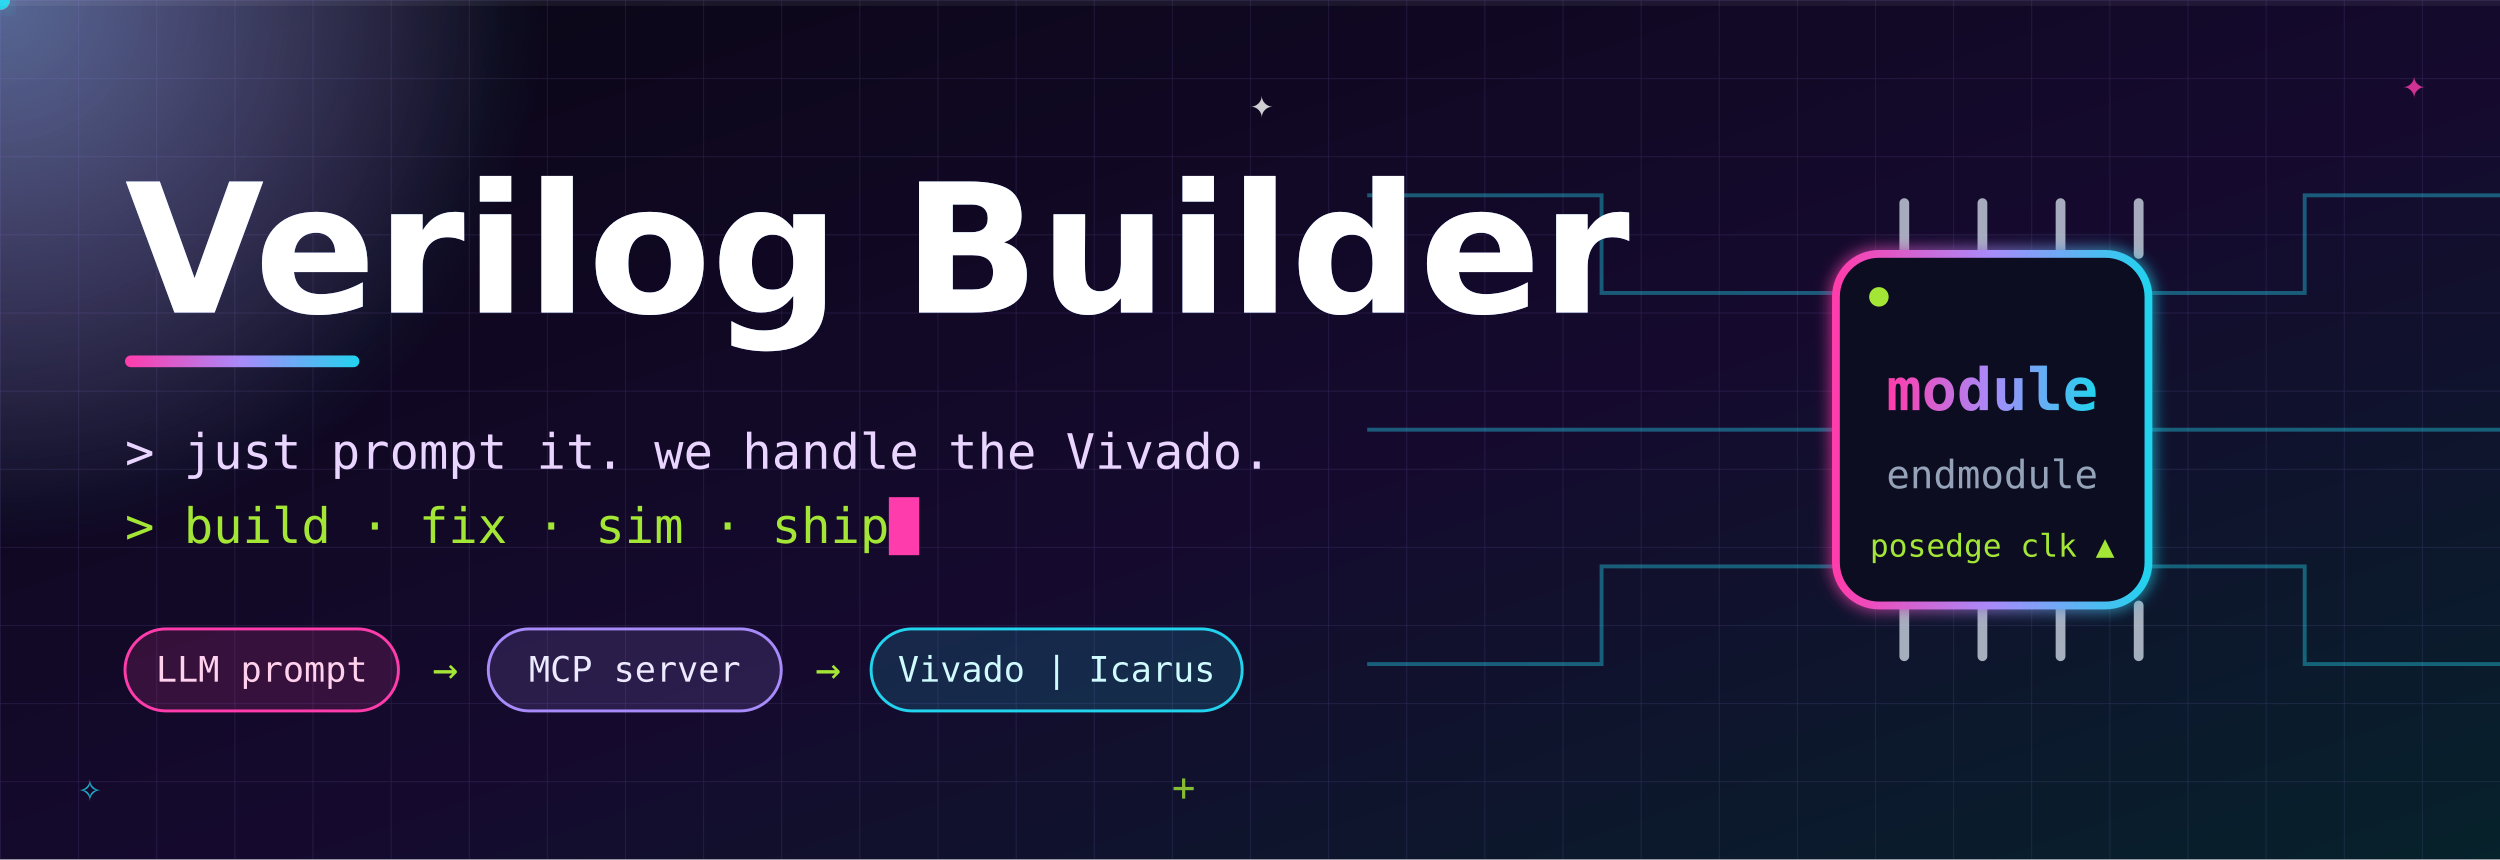
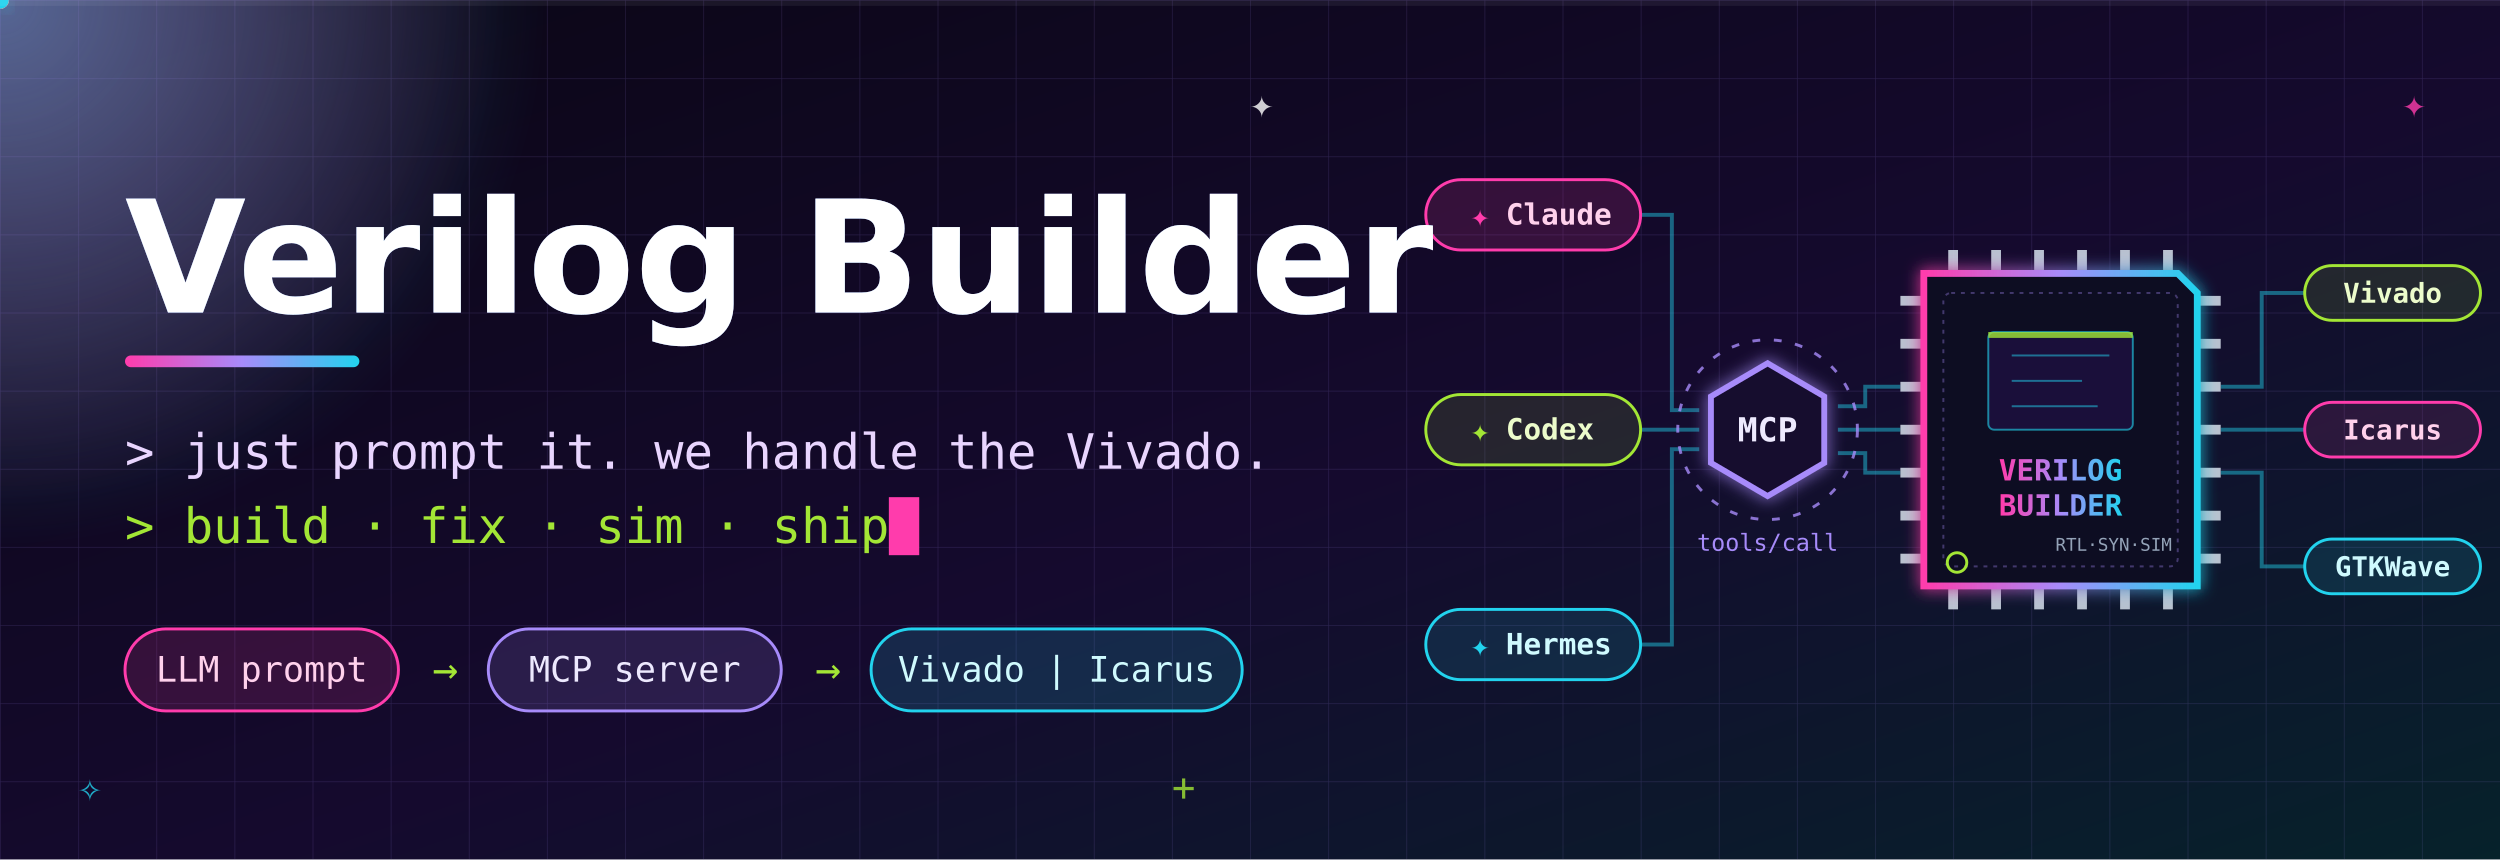
<svg xmlns="http://www.w3.org/2000/svg" width="1280" height="440" viewBox="0 0 1280 440">
  <defs>
    <linearGradient id="bg" x1="0" y1="0" x2="1" y2="1">
      <stop offset="0" stop-color="#0a0614" />
      <stop offset="0.55" stop-color="#150a2e" />
      <stop offset="1" stop-color="#06222b" />
    </linearGradient>
    <linearGradient id="neon" x1="0" y1="0" x2="1" y2="0" gradientUnits="objectBoundingBox">
      <stop offset="0" stop-color="#ff3cac">
        <animate attributeName="stop-color" values="#ff3cac;#22d3ee;#a3e635;#ff3cac" dur="8s" repeatCount="indefinite" />
      </stop>
      <stop offset="0.5" stop-color="#a78bfa">
        <animate attributeName="stop-color" values="#a78bfa;#ff3cac;#22d3ee;#a78bfa" dur="8s" repeatCount="indefinite" />
      </stop>
      <stop offset="1" stop-color="#22d3ee">
        <animate attributeName="stop-color" values="#22d3ee;#a3e635;#ff3cac;#22d3ee" dur="8s" repeatCount="indefinite" />
      </stop>
    </linearGradient>
    <radialGradient id="blobA">
      <stop offset="0" stop-color="#ff3cac" stop-opacity="0.45" />
      <stop offset="1" stop-color="#ff3cac" stop-opacity="0" />
    </radialGradient>
    <radialGradient id="blobB">
      <stop offset="0" stop-color="#22d3ee" stop-opacity="0.40" />
      <stop offset="1" stop-color="#22d3ee" stop-opacity="0" />
    </radialGradient>
    <pattern id="grid" width="40" height="40" patternUnits="userSpaceOnUse">
      <path d="M40 0H0V40" fill="none" stroke="#a78bfa" stroke-width="0.6" opacity="0.18" />
    </pattern>
    <filter id="glow" x="-30%" y="-30%" width="160%" height="160%">
      <feGaussianBlur stdDeviation="4" result="b" />
      <feMerge>
        <feMergeNode in="b" />
        <feMergeNode in="SourceGraphic" />
      </feMerge>
    </filter>
    <clipPath id="clip">
      <rect width="1280" height="440" rx="0" />
    </clipPath>
-     <path id="t1" d="M700 100H820V150H940" />
-     <path id="t2" d="M700 220H940" />
-     <path id="t3" d="M700 340H820V290H940" />
-     <path id="t4" d="M1100 150H1180V100H1280" />
-     <path id="t5" d="M1100 220H1280" />
-     <path id="t6" d="M1100 290H1180V340H1280" />
+     <path id="a1" d="M840 110H856V210H870" />
+     <path id="a2" d="M840 220H870" />
+     <path id="a3" d="M840 330H856V230H870" />
+     <path id="h1" d="M941 220H973" />
+     <path id="h2" d="M941 208H955V198H973" />
+     <path id="h3" d="M941 232H955V242H973" />
+     <path id="o1" d="M1137 198H1158V150H1180" />
+     <path id="o2" d="M1137 220H1180" />
+     <path id="o3" d="M1137 242H1158V290H1180" />
  </defs>
  <g clip-path="url(#clip)">
    <rect width="1280" height="440" fill="url(#bg)" />
    <circle r="260" fill="url(#blobA)">
      <animate attributeName="cx" values="180;420;180" dur="14s" repeatCount="indefinite" />
      <animate attributeName="cy" values="80;300;80" dur="11s" repeatCount="indefinite" />
    </circle>
    <circle r="280" fill="url(#blobB)">
      <animate attributeName="cx" values="1100;880;1100" dur="13s" repeatCount="indefinite" />
      <animate attributeName="cy" values="380;120;380" dur="10s" repeatCount="indefinite" />
    </circle>
    <rect x="0" y="-40" width="1280" height="520" fill="url(#grid)">
      <animateTransform attributeName="transform" type="translate" values="0 0;0 40" dur="3s" repeatCount="indefinite" />
    </rect>
    <g fill="#fff" font-family="monospace" font-size="20" opacity="0.8">
      <text x="640" y="60">✦<animate attributeName="opacity" values="0.1;1;0.1" dur="2.4s" repeatCount="indefinite" />
        <animateTransform attributeName="transform" type="translate" values="0 0;0 -14;0 0" dur="5s" repeatCount="indefinite" />
      </text>
      <text x="40" y="410" fill="#22d3ee">✧<animate attributeName="opacity" values="1;0.1;1" dur="3s" repeatCount="indefinite" />
        <animateTransform attributeName="transform" type="translate" values="0 0;0 -18;0 0" dur="6s" repeatCount="indefinite" />
      </text>
-       <text x="1230" y="50" fill="#ff3cac">✦<animate attributeName="opacity" values="0.2;1;0.2" dur="1.9s" repeatCount="indefinite" />
+       <text x="1230" y="60" fill="#ff3cac">✦<animate attributeName="opacity" values="0.2;1;0.2" dur="1.9s" repeatCount="indefinite" />
      </text>
      <text x="600" y="410" fill="#a3e635">+<animate attributeName="opacity" values="1;0.2;1" dur="2.2s" repeatCount="indefinite" />
      </text>
    </g>
-     <g fill="none" stroke="#22d3ee" stroke-width="2" opacity="0.4">
-       <use href="#t1" />
-       <use href="#t2" />
-       <use href="#t3" />
-       <use href="#t4" />
-       <use href="#t5" />
-       <use href="#t6" />
+     <g fill="none" stroke="#22d3ee" stroke-width="2" opacity="0.45">
+       <use href="#a1" />
+       <use href="#a2" />
+       <use href="#a3" />
+       <use href="#h1" />
+       <use href="#h2" />
+       <use href="#h3" />
+       <use href="#o1" />
+       <use href="#o2" />
+       <use href="#o3" />
    </g>
    <g filter="url(#glow)">
-       <circle r="5" fill="#ff3cac">
-         <animateMotion dur="2.6s" repeatCount="indefinite">
-           <mpath href="#t1" />
-         </animateMotion>
-       </circle>
-       <circle r="5" fill="#a3e635">
-         <animateMotion dur="2s" repeatCount="indefinite" begin="0.4s">
-           <mpath href="#t2" />
-         </animateMotion>
-       </circle>
-       <circle r="5" fill="#22d3ee">
-         <animateMotion dur="2.6s" repeatCount="indefinite" begin="0.8s">
-           <mpath href="#t3" />
-         </animateMotion>
-       </circle>
-       <circle r="5" fill="#a3e635">
-         <animateMotion dur="2.2s" repeatCount="indefinite" begin="1.2s">
-           <mpath href="#t4" />
-         </animateMotion>
-       </circle>
-       <circle r="5" fill="#ff3cac">
-         <animateMotion dur="1.8s" repeatCount="indefinite" begin="0.2s">
-           <mpath href="#t5" />
-         </animateMotion>
-       </circle>
-       <circle r="5" fill="#22d3ee">
-         <animateMotion dur="2.4s" repeatCount="indefinite" begin="1.6s">
-           <mpath href="#t6" />
-         </animateMotion>
-       </circle>
+       <circle r="4.5" fill="#ff3cac">
+         <animateMotion dur="1.6s" repeatCount="indefinite">
+           <mpath href="#a1" />
+         </animateMotion>
+       </circle>
+       <circle r="4.5" fill="#a3e635">
+         <animateMotion dur="1.2s" repeatCount="indefinite" begin="0.5s">
+           <mpath href="#a2" />
+         </animateMotion>
+       </circle>
+       <circle r="4.5" fill="#22d3ee">
+         <animateMotion dur="1.6s" repeatCount="indefinite" begin="0.9s">
+           <mpath href="#a3" />
+         </animateMotion>
+       </circle>
+       <circle r="4.5" fill="#fff">
+         <animateMotion dur="0.9s" repeatCount="indefinite" begin="0.3s">
+           <mpath href="#h1" />
+         </animateMotion>
+       </circle>
+       <circle r="4" fill="#fff">
+         <animateMotion dur="1.1s" repeatCount="indefinite" begin="0.7s">
+           <mpath href="#h2" />
+         </animateMotion>
+       </circle>
+       <circle r="4" fill="#fff">
+         <animateMotion dur="1.1s" repeatCount="indefinite" begin="0.1s">
+           <mpath href="#h3" />
+         </animateMotion>
+       </circle>
+       <circle r="4.5" fill="#a3e635">
+         <animateMotion dur="1.3s" repeatCount="indefinite" begin="1s">
+           <mpath href="#o1" />
+         </animateMotion>
+       </circle>
+       <circle r="4.5" fill="#ff3cac">
+         <animateMotion dur="1s" repeatCount="indefinite" begin="1.2s">
+           <mpath href="#o2" />
+         </animateMotion>
+       </circle>
+       <circle r="4.5" fill="#22d3ee">
+         <animateMotion dur="1.3s" repeatCount="indefinite" begin="1.4s">
+           <mpath href="#o3" />
+         </animateMotion>
+       </circle>
+     </g>
+     <g font-family="'DejaVu Sans Mono',Menlo,Consolas,monospace" font-size="15" font-weight="700">
+       <g>
+         <rect x="730" y="92" width="110" height="36" rx="18" fill="#ff3cac" fill-opacity="0.15" stroke="#ff3cac" stroke-width="1.5" />
+         <text x="753" y="116" fill="#ff3cac" font-size="16">✦<animate attributeName="opacity" values="1;0.3;1" dur="1.4s" repeatCount="indefinite" />
+         </text>
+         <text x="771" y="115" fill="#ffd1ec">Claude</text>
+       </g>
+       <g>
+         <rect x="730" y="202" width="110" height="36" rx="18" fill="#a3e635" fill-opacity="0.12" stroke="#a3e635" stroke-width="1.5" />
+         <text x="753" y="226" fill="#a3e635" font-size="16">✦<animate attributeName="opacity" values="1;0.3;1" dur="1.4s" begin="0.4s" repeatCount="indefinite" />
+         </text>
+         <text x="771" y="225" fill="#ecfccb">Codex</text>
+       </g>
+       <g>
+         <rect x="730" y="312" width="110" height="36" rx="18" fill="#22d3ee" fill-opacity="0.12" stroke="#22d3ee" stroke-width="1.5" />
+         <text x="753" y="336" fill="#22d3ee" font-size="16">✦<animate attributeName="opacity" values="1;0.3;1" dur="1.4s" begin="0.8s" repeatCount="indefinite" />
+         </text>
+         <text x="771" y="335" fill="#cffafe">Hermes</text>
+       </g>
    </g>
    <g>
-       <g stroke="#cbd5e1" stroke-width="5" stroke-linecap="round" opacity="0.8">
-         <path d="M975 130v-26M1015 130v-26M1055 130v-26M1095 130v-26" />
-         <path d="M975 310v26M1015 310v26M1055 310v26M1095 310v26" />
-       </g>
-       <rect x="940" y="130" width="160" height="180" rx="22" fill="#0d0820" stroke="url(#neon)" stroke-width="4" filter="url(#glow)">
-         <animate attributeName="stroke-width" values="3;6;3" dur="2s" repeatCount="indefinite" />
+       <circle cx="905" cy="220" r="46" fill="none" stroke="#a78bfa" stroke-width="1.5" stroke-dasharray="4 7" opacity="0.8">
+         <animateTransform attributeName="transform" type="rotate" from="0 905 220" to="360 905 220" dur="12s" repeatCount="indefinite" />
+       </circle>
+       <polygon points="905,186 934,203 934,237 905,254 876,237 876,203" fill="#150a2e" stroke="#a78bfa" stroke-width="3" filter="url(#glow)">
+         <animate attributeName="stroke" values="#a78bfa;#ff3cac;#22d3ee;#a78bfa" dur="4s" repeatCount="indefinite" />
+       </polygon>
+       <text x="905" y="226" text-anchor="middle" font-family="'DejaVu Sans Mono',Menlo,Consolas,monospace" font-size="17" font-weight="800" fill="#ede9fe">MCP</text>
+       <text x="905" y="282" text-anchor="middle" font-family="'DejaVu Sans Mono',Menlo,Consolas,monospace" font-size="12" fill="#a78bfa">tools/call</text>
+     </g>
+     <g>
+       <g stroke="#cbd5e1" stroke-width="5" stroke-linecap="butt" opacity="0.9">
+         <path d="M973 154H985M1125 154H1137" />
+         <path d="M973 176H985M1125 176H1137" />
+         <path d="M973 198H985M1125 198H1137" />
+         <path d="M973 220H985M1125 220H1137" />
+         <path d="M973 242H985M1125 242H1137" />
+         <path d="M973 264H985M1125 264H1137" />
+         <path d="M973 286H985M1125 286H1137" />
+         <path d="M1000 128V140M1000 300V312" />
+         <path d="M1022 128V140M1022 300V312" />
+         <path d="M1044 128V140M1044 300V312" />
+         <path d="M1066 128V140M1066 300V312" />
+         <path d="M1088 128V140M1088 300V312" />
+         <path d="M1110 128V140M1110 300V312" />
+       </g>
+       <polygon points="985,140 1115,140 1125,150 1125,300 985,300" fill="#0d0820" stroke="url(#neon)" stroke-width="3.5" filter="url(#glow)">
+         <animate attributeName="stroke-width" values="2.5;5;2.5" dur="2s" repeatCount="indefinite" />
+       </polygon>
+       <rect x="995" y="150" width="120" height="140" rx="4" fill="none" stroke="#a78bfa" stroke-opacity="0.35" stroke-dasharray="2 3" />
+       <circle cx="1002" cy="288" r="5" fill="none" stroke="#a3e635" stroke-width="1.5" />
+       <rect x="1018" y="170" width="74" height="50" rx="3" fill="#1a0f3a" stroke="#22d3ee" stroke-opacity="0.6" />
+       <g stroke="#22d3ee" stroke-opacity="0.5" stroke-width="1">
+         <path d="M1030 182h50M1030 195h36M1030 208h44" />
+       </g>
+       <rect x="1018" y="170" width="74" height="3" fill="#a3e635" opacity="0.8">
+         <animate attributeName="y" values="170;217;170" dur="2.4s" repeatCount="indefinite" />
      </rect>
-       <circle cx="962" cy="152" r="5" fill="#a3e635">
-         <animate attributeName="opacity" values="1;0.2;1" dur="1s" repeatCount="indefinite" />
-       </circle>
-       <text x="1020" y="210" text-anchor="middle" font-family="'DejaVu Sans Mono',Menlo,Consolas,monospace" font-size="30" font-weight="700" fill="url(#neon)">module</text>
-       <text x="1020" y="250" text-anchor="middle" font-family="'DejaVu Sans Mono',Menlo,Consolas,monospace" font-size="20" fill="#94a3b8">endmodule</text>
-       <text x="1020" y="285" text-anchor="middle" font-family="monospace" font-size="16" fill="#a3e635">posedge clk ▲<animate attributeName="opacity" values="1;0;1" dur="1s" repeatCount="indefinite" />
-       </text>
-     </g>
-     <g font-family="'DejaVu Sans',Verdana,Arial,sans-serif" font-size="92" font-weight="900">
+       <text x="1055" y="246" text-anchor="middle" font-family="'DejaVu Sans Mono',Menlo,Consolas,monospace" font-size="15" font-weight="800" fill="url(#neon)">VERILOG</text>
+       <text x="1055" y="264" text-anchor="middle" font-family="'DejaVu Sans Mono',Menlo,Consolas,monospace" font-size="15" font-weight="800" fill="url(#neon)">BUILDER</text>
+       <text x="1112" y="282" text-anchor="end" font-family="monospace" font-size="9" fill="#94a3b8">RTL·SYN·SIM</text>
+     </g>
+     <g font-family="'DejaVu Sans Mono',Menlo,Consolas,monospace" font-size="14" font-weight="700" text-anchor="middle">
+       <rect x="1180" y="136" width="90" height="28" rx="14" fill="#a3e635" fill-opacity="0.12" stroke="#a3e635" stroke-width="1.5" />
+       <text x="1225" y="155" fill="#ecfccb">Vivado</text>
+       <rect x="1180" y="206" width="90" height="28" rx="14" fill="#ff3cac" fill-opacity="0.12" stroke="#ff3cac" stroke-width="1.5" />
+       <text x="1225" y="225" fill="#ffd1ec">Icarus</text>
+       <rect x="1180" y="276" width="90" height="28" rx="14" fill="#22d3ee" fill-opacity="0.12" stroke="#22d3ee" stroke-width="1.5" />
+       <text x="1225" y="295" fill="#cffafe">GTKWave</text>
+     </g>
+     <g font-family="'DejaVu Sans',Verdana,Arial,sans-serif" font-size="80" font-weight="900">
      <text x="64" y="160" fill="#ff3cac" opacity="0.7">Verilog Builder
        <animateTransform attributeName="transform" type="translate" values="0 0;-4 0;0 0;3 0;0 0" keyTimes="0;0.02;0.05;0.07;1" dur="4s" repeatCount="indefinite" />
      </text>
      <text x="64" y="160" fill="#22d3ee" opacity="0.7">Verilog Builder
        <animateTransform attributeName="transform" type="translate" values="0 0;4 0;0 0;-3 0;0 0" keyTimes="0;0.02;0.05;0.07;1" dur="4s" repeatCount="indefinite" />
      </text>
      <text x="64" y="160" fill="#ffffff">Verilog Builder</text>
    </g>
    <rect x="64" y="182" width="120" height="6" rx="3" fill="url(#neon)">
-       <animate attributeName="width" values="120;520;120" dur="4s" repeatCount="indefinite" />
+       <animate attributeName="width" values="120;470;120" dur="4s" repeatCount="indefinite" />
    </rect>
    <g font-family="'DejaVu Sans Mono',Menlo,Consolas,monospace" font-size="25" fill="#e9d5ff">
      <text x="64" y="240">&gt; just prompt it. we handle the Vivado.</text>
      <text x="64" y="278" fill="#a3e635">&gt; build · fix · sim · ship<tspan fill="#ff3cac">█<animate attributeName="opacity" values="1;0;1" dur="0.9s" repeatCount="indefinite" />
        </tspan>
      </text>
    </g>
    <g font-family="'DejaVu Sans Mono',Menlo,Consolas,monospace" font-size="18" text-anchor="middle">
      <rect x="64" y="322" width="140" height="42" rx="21" fill="#ff3cac" fill-opacity="0.15" stroke="#ff3cac" stroke-width="1.5" />
      <text x="134" y="349" fill="#ffd1ec">LLM prompt</text>
      <text x="228" y="350" fill="#a3e635" font-size="22">→<animate attributeName="opacity" values="0.2;1;0.2" dur="1.2s" repeatCount="indefinite" />
      </text>
      <rect x="250" y="322" width="150" height="42" rx="21" fill="#a78bfa" fill-opacity="0.15" stroke="#a78bfa" stroke-width="1.5" />
      <text x="325" y="349" fill="#ede9fe">MCP server</text>
      <text x="424" y="350" fill="#a3e635" font-size="22">→<animate attributeName="opacity" values="0.2;1;0.2" dur="1.2s" begin="0.4s" repeatCount="indefinite" />
      </text>
      <rect x="446" y="322" width="190" height="42" rx="21" fill="#22d3ee" fill-opacity="0.15" stroke="#22d3ee" stroke-width="1.5" />
      <text x="541" y="349" fill="#cffafe">Vivado | Icarus</text>
    </g>
    <rect x="0" width="1280" height="3" fill="#fff" opacity="0.06">
      <animate attributeName="y" values="-5;445" dur="5s" repeatCount="indefinite" />
    </rect>
  </g>
</svg>
